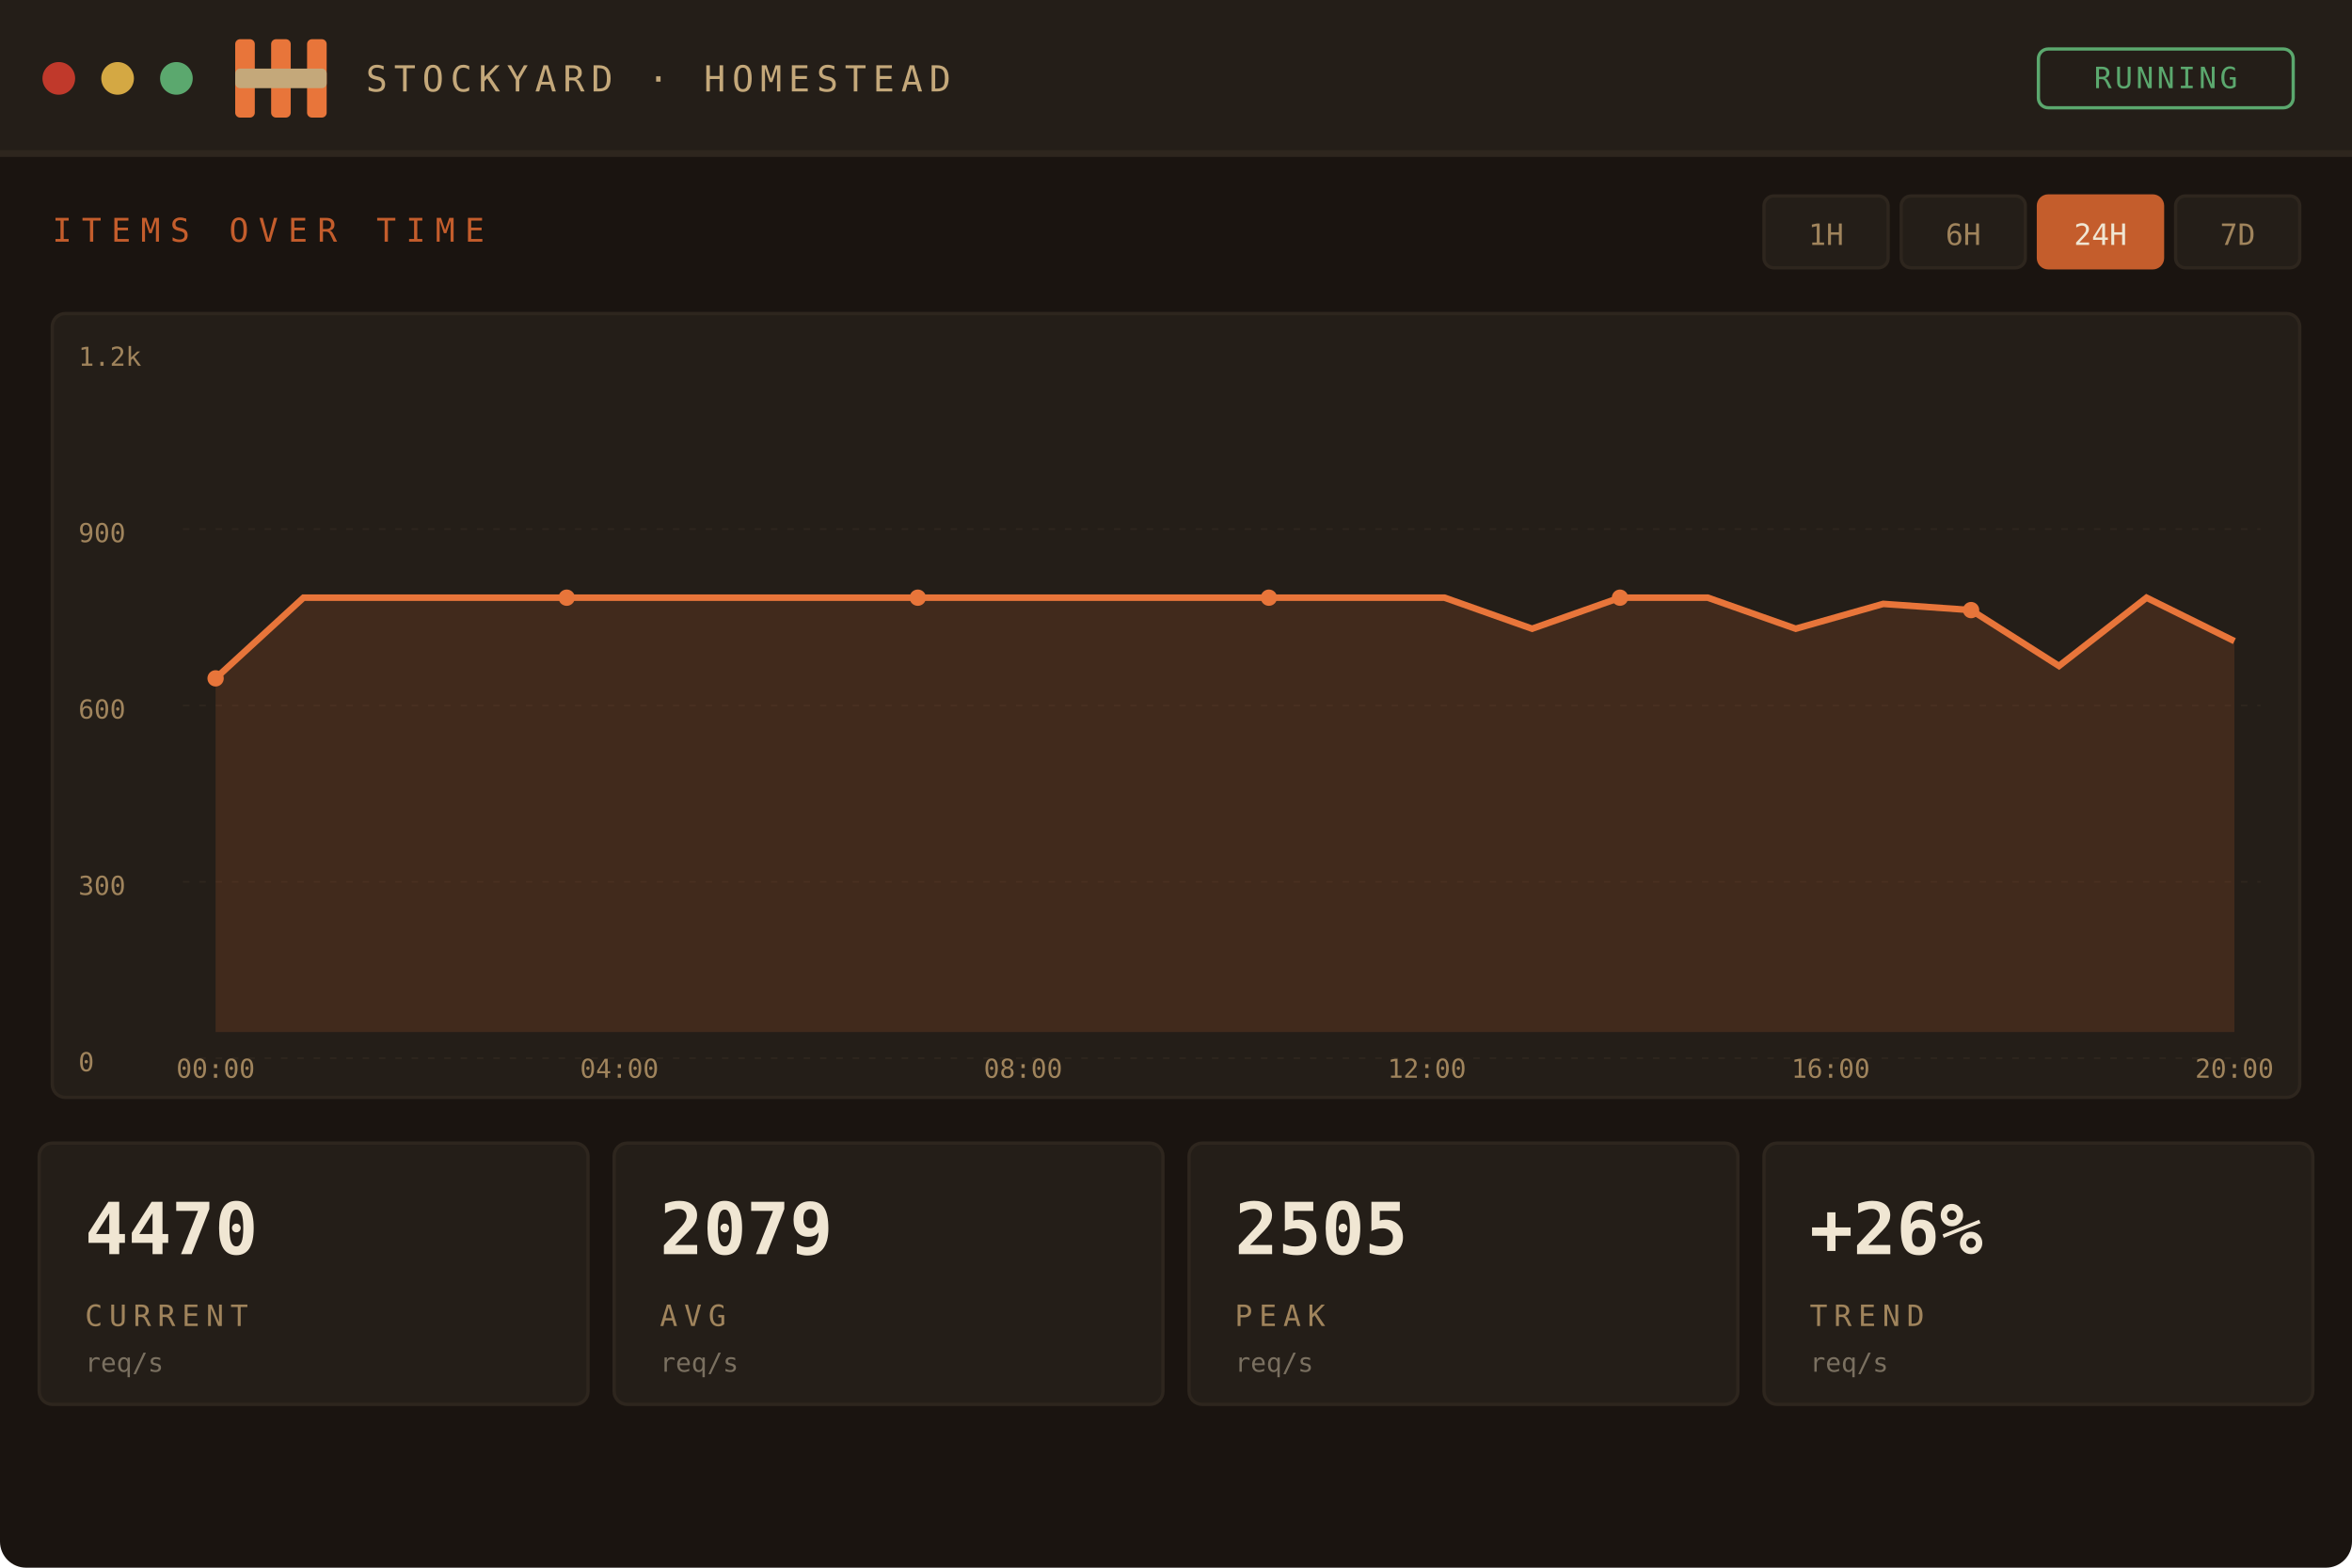
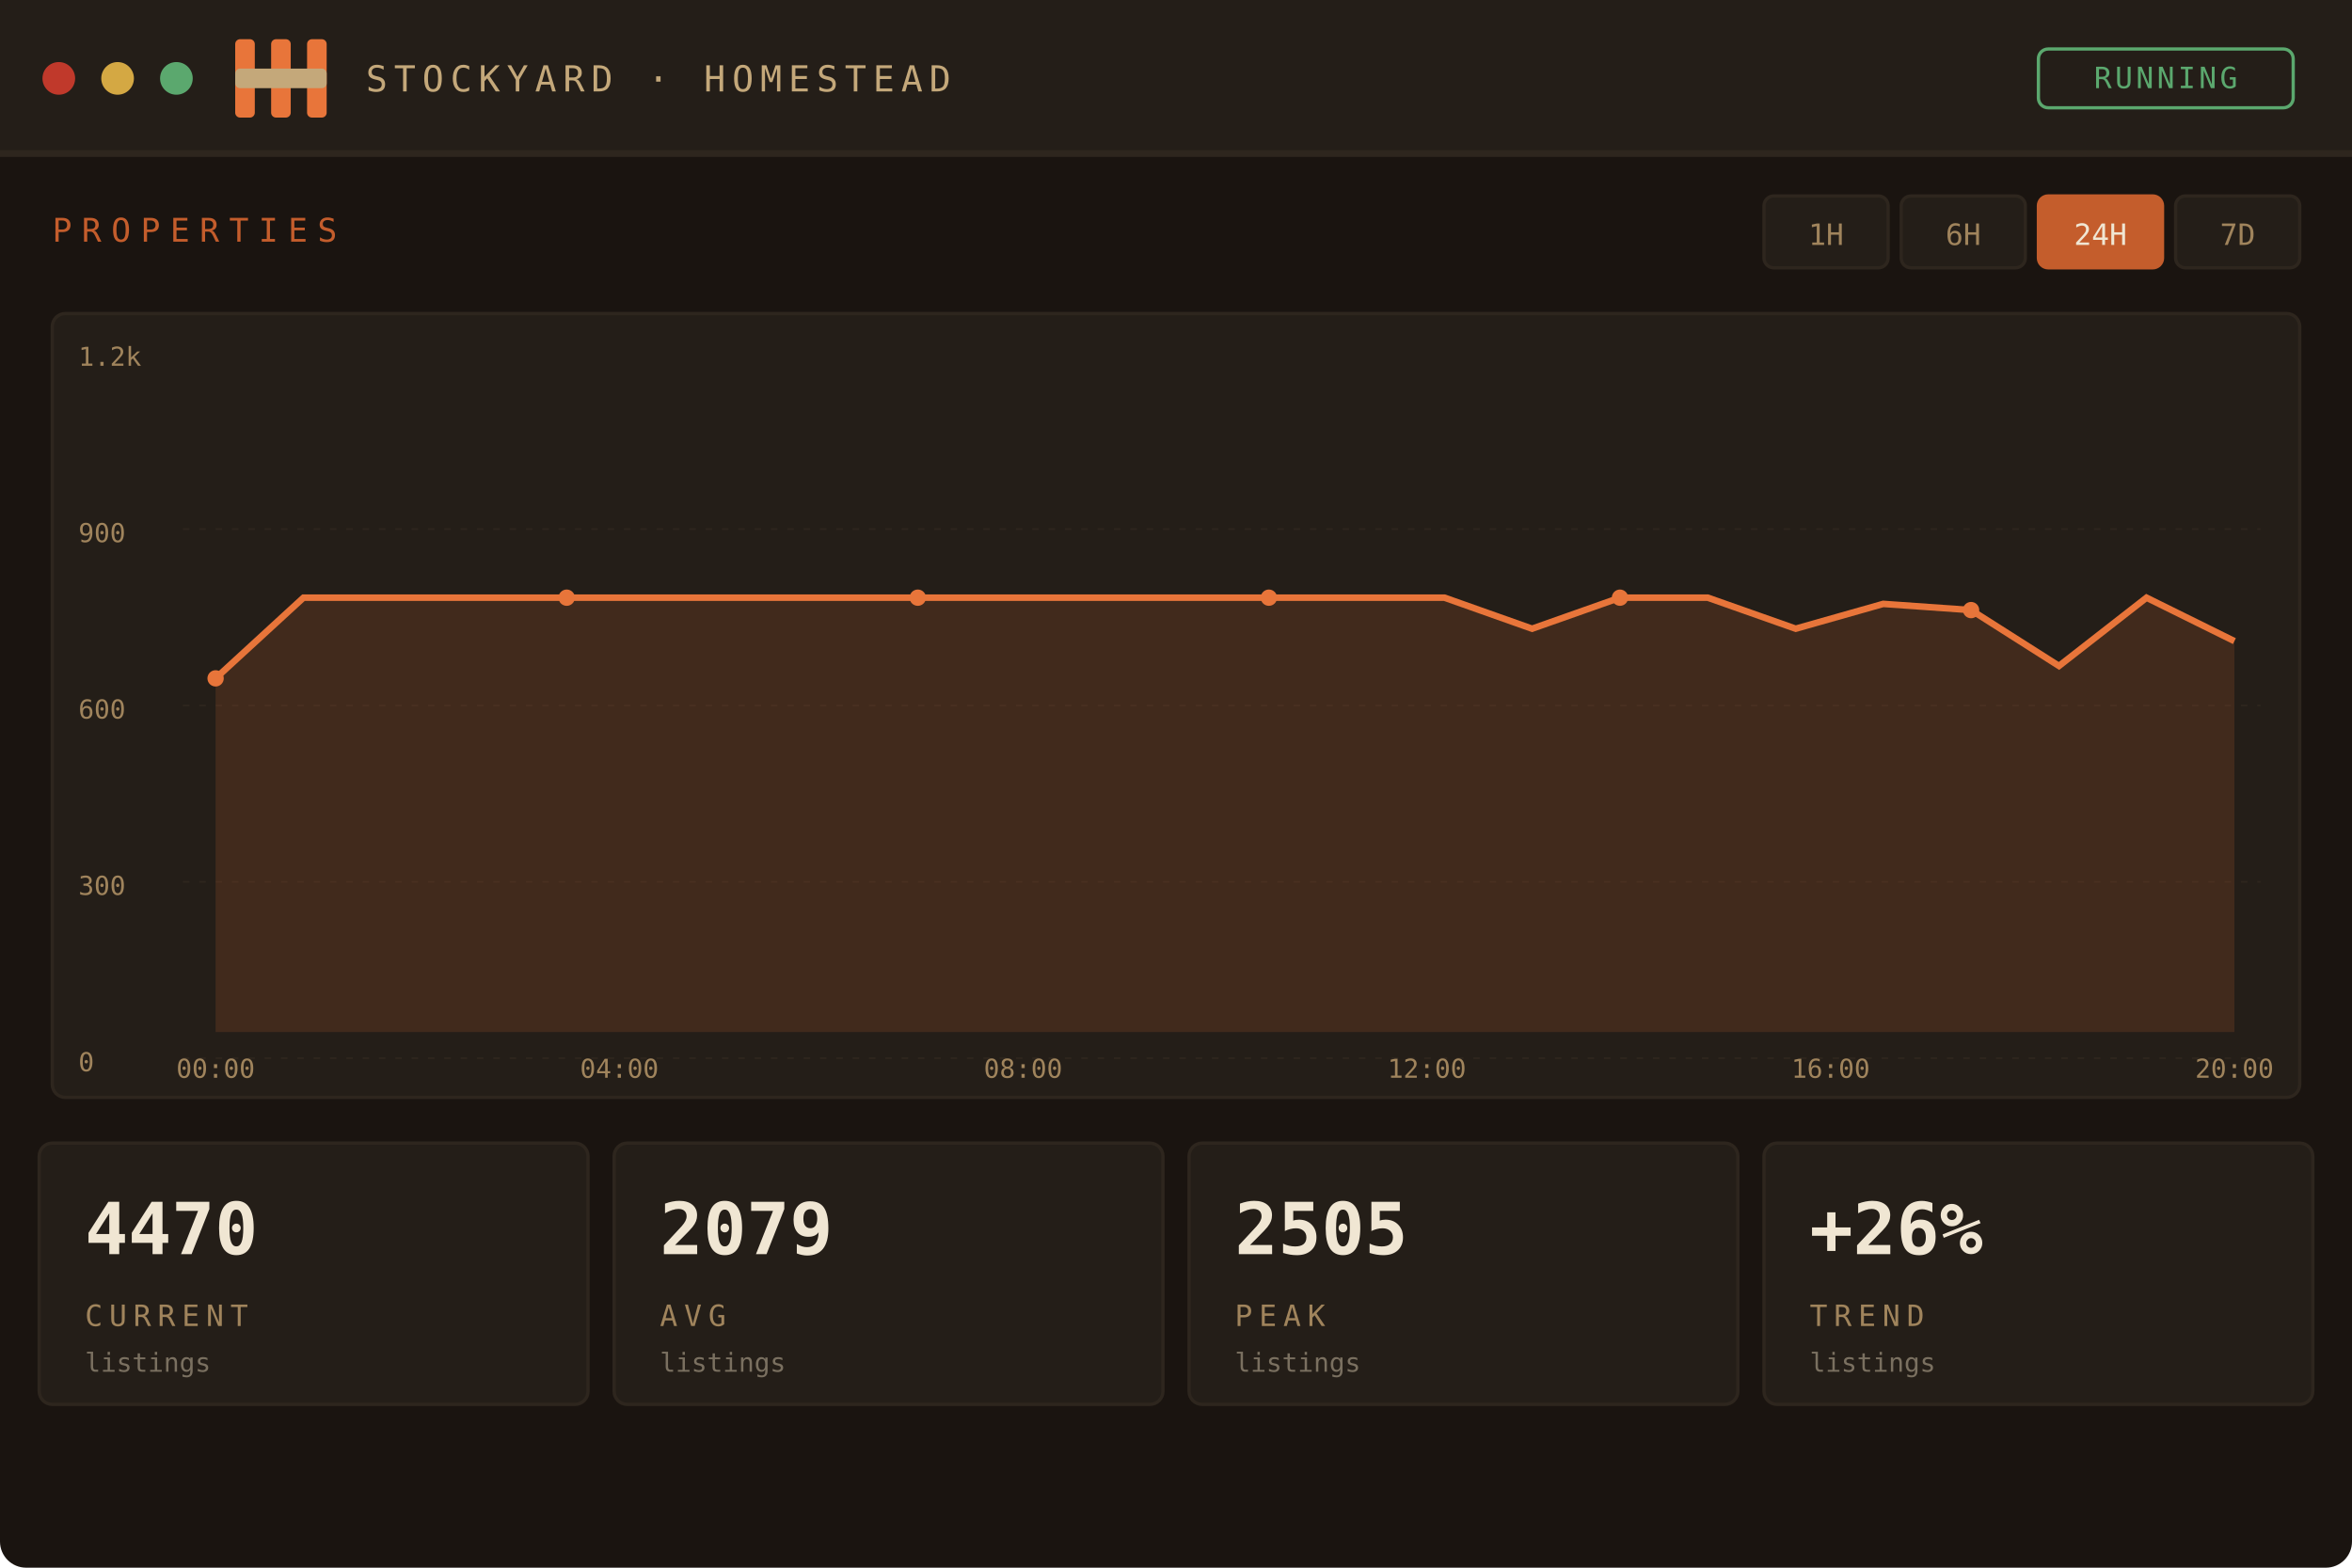
<svg xmlns="http://www.w3.org/2000/svg" width="720" height="480" viewBox="0 0 720 480" role="img" aria-label="Homestead dashboard mockup">
  <rect width="720" height="480" rx="8" fill="#1a1410" />
  <rect width="720" height="48" fill="#241e18" />
  <rect y="46" width="720" height="2" fill="#2e261e" />
  <circle cx="18" cy="24" r="5" fill="#c0392b" />
  <circle cx="36" cy="24" r="5" fill="#d4a843" />
  <circle cx="54" cy="24" r="5" fill="#5ba86e" />
  <rect x="72" y="12" width="6" height="24" rx="1.5" fill="#e8753a" />
  <rect x="83" y="12" width="6" height="24" rx="1.5" fill="#e8753a" />
  <rect x="94" y="12" width="6" height="24" rx="1.5" fill="#e8753a" />
  <rect x="72" y="21" width="28" height="6" rx="1.5" fill="#c4a87a" />
  <text x="112" y="28" fill="#c4a87a" font-size="11" font-family="JetBrains Mono,monospace" letter-spacing="2">STOCKYARD · HOMESTEAD</text>
  <rect x="624" y="15" width="78" height="18" rx="3" fill="none" stroke="#5ba86e" stroke-width="1" />
  <text x="663" y="27" text-anchor="middle" fill="#5ba86e" font-size="9" font-family="JetBrains Mono,monospace" letter-spacing="1">RUNNING</text>
-   <text x="16" y="74" fill="#c45d2c" font-size="10" font-family="JetBrains Mono,monospace" letter-spacing="3">ITEMS OVER TIME</text>
+   <text x="16" y="74" fill="#c45d2c" font-size="10" font-family="JetBrains Mono,monospace" letter-spacing="3">PROPERTIES</text>
  <rect x="540" y="60" width="38" height="22" rx="3" fill="#241e18" stroke="#2e261e" />
  <text x="559" y="75" text-anchor="middle" fill="#a0845c" font-size="9" font-family="JetBrains Mono,monospace">1H</text>
  <rect x="582" y="60" width="38" height="22" rx="3" fill="#241e18" stroke="#2e261e" />
  <text x="601" y="75" text-anchor="middle" fill="#a0845c" font-size="9" font-family="JetBrains Mono,monospace">6H</text>
  <rect x="624" y="60" width="38" height="22" rx="3" fill="#c45d2c" stroke="#c45d2c" />
  <text x="643" y="75" text-anchor="middle" fill="#f0e6d3" font-size="9" font-family="JetBrains Mono,monospace">24H</text>
  <rect x="666" y="60" width="38" height="22" rx="3" fill="#241e18" stroke="#2e261e" />
  <text x="685" y="75" text-anchor="middle" fill="#a0845c" font-size="9" font-family="JetBrains Mono,monospace">7D</text>
  <rect x="16" y="96" width="688" height="240" rx="4" fill="#241e18" stroke="#2e261e" />
  <text x="24" y="112.0" fill="#a0845c" font-size="8" font-family="JetBrains Mono,monospace">1.2k</text>
  <text x="24" y="166.0" fill="#a0845c" font-size="8" font-family="JetBrains Mono,monospace">900</text>
  <line x1="56" y1="162.0" x2="692" y2="162.0" stroke="#2e261e" stroke-width="0.5" stroke-dasharray="2,3" />
  <text x="24" y="220.0" fill="#a0845c" font-size="8" font-family="JetBrains Mono,monospace">600</text>
  <line x1="56" y1="216.0" x2="692" y2="216.0" stroke="#2e261e" stroke-width="0.5" stroke-dasharray="2,3" />
  <text x="24" y="274.0" fill="#a0845c" font-size="8" font-family="JetBrains Mono,monospace">300</text>
  <line x1="56" y1="270.0" x2="692" y2="270.0" stroke="#2e261e" stroke-width="0.5" stroke-dasharray="2,3" />
  <text x="24" y="328.0" fill="#a0845c" font-size="8" font-family="JetBrains Mono,monospace">0</text>
  <line x1="56" y1="324.0" x2="692" y2="324.0" stroke="#2e261e" stroke-width="0.5" stroke-dasharray="2,3" />
  <text x="66.0" y="330" text-anchor="middle" fill="#a0845c" font-size="8" font-family="JetBrains Mono,monospace">00:00</text>
  <text x="189.6" y="330" text-anchor="middle" fill="#a0845c" font-size="8" font-family="JetBrains Mono,monospace">04:00</text>
  <text x="313.2" y="330" text-anchor="middle" fill="#a0845c" font-size="8" font-family="JetBrains Mono,monospace">08:00</text>
  <text x="436.8" y="330" text-anchor="middle" fill="#a0845c" font-size="8" font-family="JetBrains Mono,monospace">12:00</text>
  <text x="560.4" y="330" text-anchor="middle" fill="#a0845c" font-size="8" font-family="JetBrains Mono,monospace">16:00</text>
  <text x="684.0" y="330" text-anchor="middle" fill="#a0845c" font-size="8" font-family="JetBrains Mono,monospace">20:00</text>
  <polygon points="66.0,316 66.0,207.7,92.9,183.0,119.7,183.0,146.6,183.0,173.5,183.0,200.3,183.0,227.2,183.0,254.1,183.0,281.0,183.0,307.8,183.0,334.7,183.0,361.6,183.0,388.4,183.0,415.3,183.0,442.2,183.0,469.0,192.5,495.9,183.0,522.8,183.0,549.7,192.5,576.5,184.9,603.4,186.8,630.3,203.9,657.1,183.0,684.0,196.3 684.0,316" fill="#c45d2c" opacity="0.18" />
  <polyline points="66.0,207.7 92.9,183.0 119.7,183.0 146.6,183.0 173.5,183.0 200.3,183.0 227.2,183.0 254.1,183.0 281.0,183.0 307.8,183.0 334.7,183.0 361.6,183.0 388.4,183.0 415.3,183.0 442.2,183.0 469.0,192.5 495.9,183.0 522.8,183.0 549.7,192.5 576.5,184.9 603.4,186.8 630.3,203.9 657.1,183.0 684.0,196.3" fill="none" stroke="#e8753a" stroke-width="2" />
  <circle cx="66.0" cy="207.7" r="2.5" fill="#e8753a" />
  <circle cx="173.478" cy="183.0" r="2.5" fill="#e8753a" />
  <circle cx="280.957" cy="183.0" r="2.5" fill="#e8753a" />
  <circle cx="388.435" cy="183.0" r="2.5" fill="#e8753a" />
  <circle cx="495.913" cy="183.0" r="2.5" fill="#e8753a" />
  <circle cx="603.391" cy="186.8" r="2.5" fill="#e8753a" />
  <rect x="12" y="350" width="168" height="80" rx="4" fill="#241e18" stroke="#2e261e" />
  <text x="26" y="384" fill="#f0e6d3" font-size="22" font-weight="bold" font-family="JetBrains Mono,monospace">4470</text>
  <text x="26" y="406" fill="#a0845c" font-size="9" font-family="JetBrains Mono,monospace" letter-spacing="2">CURRENT</text>
-   <text x="26" y="420" fill="#7a7060" font-size="8" font-family="JetBrains Mono,monospace">req/s</text>
+   <text x="26" y="420" fill="#7a7060" font-size="8" font-family="JetBrains Mono,monospace">listings</text>
  <rect x="188" y="350" width="168" height="80" rx="4" fill="#241e18" stroke="#2e261e" />
  <text x="202" y="384" fill="#f0e6d3" font-size="22" font-weight="bold" font-family="JetBrains Mono,monospace">2079</text>
  <text x="202" y="406" fill="#a0845c" font-size="9" font-family="JetBrains Mono,monospace" letter-spacing="2">AVG</text>
-   <text x="202" y="420" fill="#7a7060" font-size="8" font-family="JetBrains Mono,monospace">req/s</text>
+   <text x="202" y="420" fill="#7a7060" font-size="8" font-family="JetBrains Mono,monospace">listings</text>
  <rect x="364" y="350" width="168" height="80" rx="4" fill="#241e18" stroke="#2e261e" />
  <text x="378" y="384" fill="#f0e6d3" font-size="22" font-weight="bold" font-family="JetBrains Mono,monospace">2505</text>
  <text x="378" y="406" fill="#a0845c" font-size="9" font-family="JetBrains Mono,monospace" letter-spacing="2">PEAK</text>
-   <text x="378" y="420" fill="#7a7060" font-size="8" font-family="JetBrains Mono,monospace">req/s</text>
+   <text x="378" y="420" fill="#7a7060" font-size="8" font-family="JetBrains Mono,monospace">listings</text>
  <rect x="540" y="350" width="168" height="80" rx="4" fill="#241e18" stroke="#2e261e" />
  <text x="554" y="384" fill="#f0e6d3" font-size="22" font-weight="bold" font-family="JetBrains Mono,monospace">+26%</text>
  <text x="554" y="406" fill="#a0845c" font-size="9" font-family="JetBrains Mono,monospace" letter-spacing="2">TREND</text>
-   <text x="554" y="420" fill="#7a7060" font-size="8" font-family="JetBrains Mono,monospace">req/s</text>
+   <text x="554" y="420" fill="#7a7060" font-size="8" font-family="JetBrains Mono,monospace">listings</text>
</svg>
